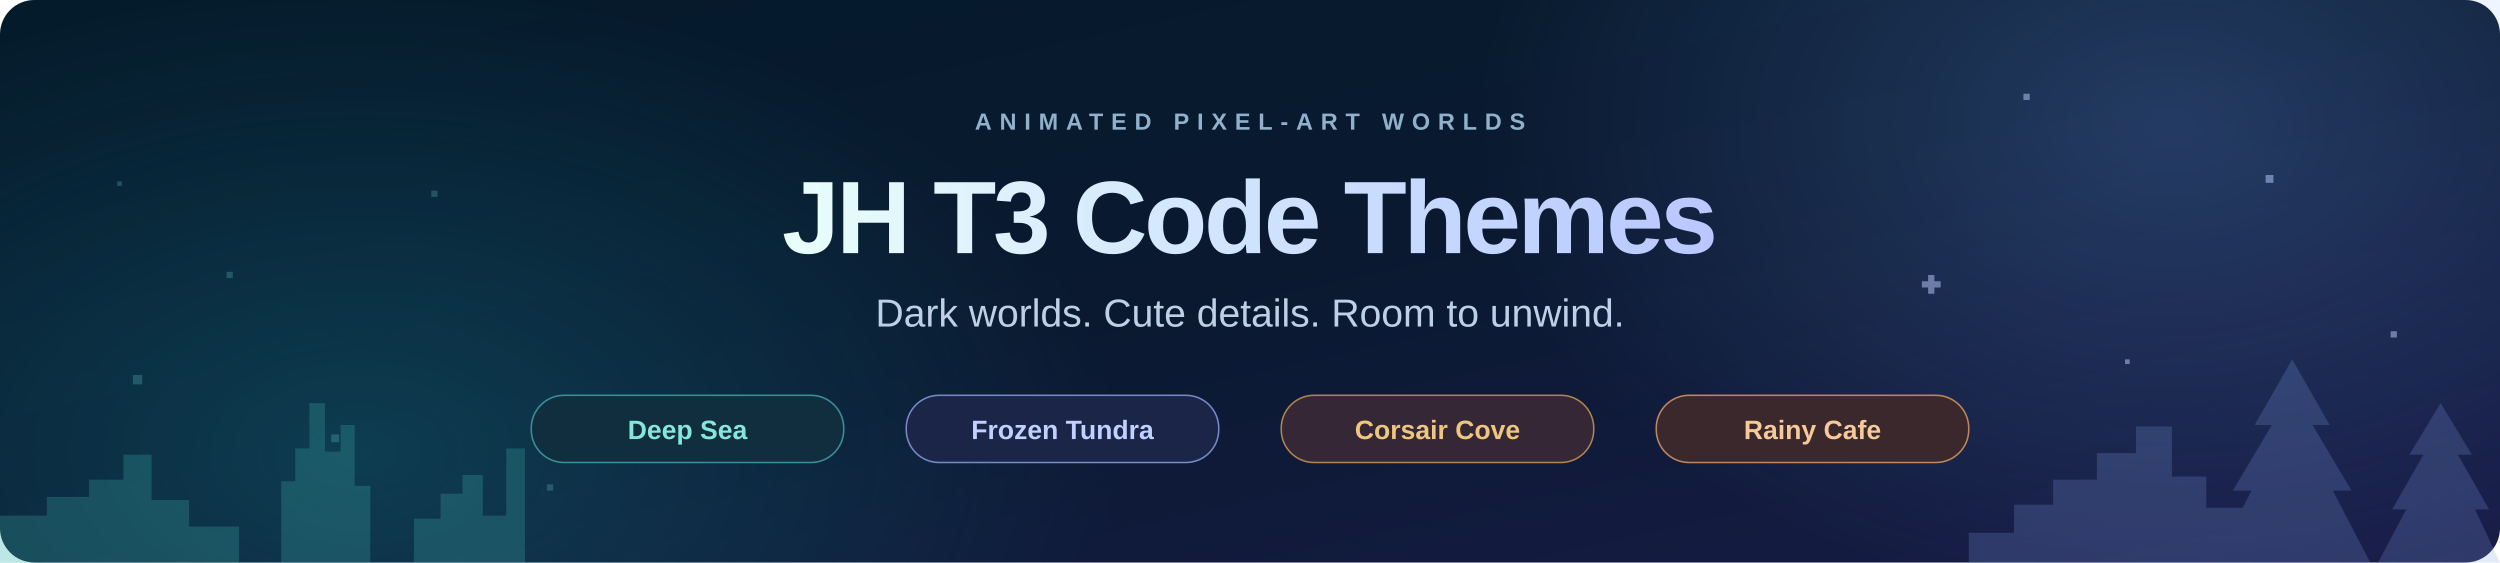
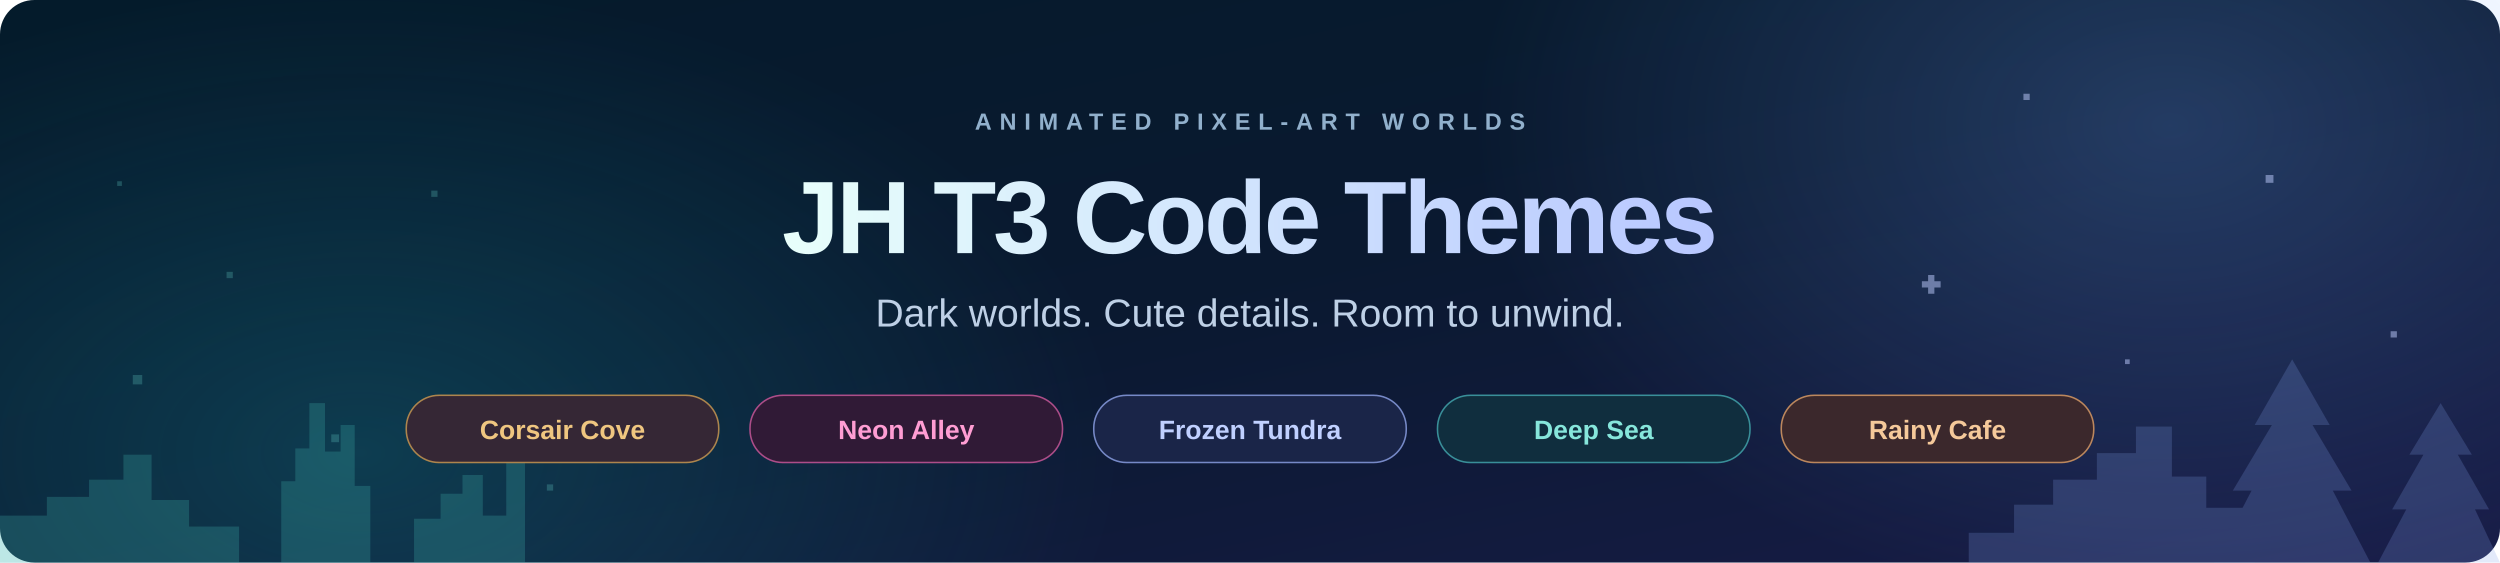
<svg xmlns="http://www.w3.org/2000/svg" width="1600" height="360" viewBox="0 0 1600 360" role="img" aria-labelledby="title desc">
  <defs>
    <linearGradient id="canvas" x2="1" y2="1">
      <stop stop-color="#041b2b" />
      <stop offset=".5" stop-color="#0a1930" />
      <stop offset="1" stop-color="#181c48" />
    </linearGradient>
    <radialGradient id="sea">
      <stop stop-color="#168f9c" stop-opacity=".3" />
      <stop offset="1" stop-color="#168f9c" stop-opacity="0" />
    </radialGradient>
    <radialGradient id="north">
      <stop stop-color="#73a9ff" stop-opacity=".24" />
      <stop offset="1" stop-color="#73a9ff" stop-opacity="0" />
    </radialGradient>
    <linearGradient id="ink">
      <stop stop-color="#e8fffb" />
      <stop offset="1" stop-color="#b8c7ff" />
    </linearGradient>
  </defs>
  <rect width="1600" height="360" rx="22" fill="url(#canvas)" />
  <ellipse cx="230" cy="290" rx="490" ry="300" fill="url(#sea)" />
  <ellipse cx="1390" cy="80" rx="450" ry="310" fill="url(#north)" />
  <g fill="#6bded4" opacity=".24">
    <rect x="85" y="240" width="6" height="6" />
    <rect x="145" y="174" width="4" height="4" />
    <rect x="212" y="278" width="5" height="5" />
    <rect x="276" y="122" width="4" height="4" />
    <rect x="350" y="310" width="4" height="4" />
    <rect x="75" y="116" width="3" height="3" />
  </g>
  <g fill="#c0ceff" opacity=".5">
    <rect x="1295" y="60" width="4" height="4" />
    <rect x="1450" y="112" width="5" height="5" />
    <rect x="1360" y="230" width="3" height="3" />
    <rect x="1530" y="212" width="4" height="4" />
    <path d="M1230 180h4v-4h4v4h4v4h-4v4h-4v-4h-4z" />
  </g>
  <g fill="#49cabf" opacity=".22">
    <path d="M0 330h30v-12h27v-11h22v-16h18v29h24v17h32v23H0z" />
    <path d="M180 360v-52h9v-21h9v-29h10v31h10v-17h9v39h10v49z" />
    <path d="M265 360v-28h17v-16h14v-12h13v26h15v-43h12v73z" />
  </g>
  <g fill="#819ee8" opacity=".22">
    <path d="M1260 360v-19h29v-18h25v-16h28v-17h25v-17h23v32h22v20h31v35z" />
    <path d="M1417 360l24-46h-12l25-42h-11l24-42 24 42h-11l25 42h-12l24 46z" />
    <path d="M1522 360l18-34h-9l20-35h-9l20-33 20 33h-9l20 35h-9l16 34z" />
  </g>
  <g font-family="Segoe UI,Arial,sans-serif" text-anchor="middle">
    <text x="800" y="83" fill="#91b0cc" font-size="15" font-weight="600" letter-spacing="5">ANIMATED PIXEL-ART WORLDS</text>
    <text x="800" y="162" fill="url(#ink)" font-size="66" font-weight="700" letter-spacing="-2">JH T3 Code Themes</text>
    <text x="800" y="209" fill="#bed0e6" font-size="25">Dark worlds. Cute details. Room to unwind.</text>
-     <rect x="340" y="253" width="200" height="43" rx="21" fill="#102e3e" stroke="#398f99" />
-     <text x="440" y="281" fill="#86e6db" font-size="17" font-weight="600">Deep Sea</text>
-     <rect x="580" y="253" width="200" height="43" rx="21" fill="#1a2548" stroke="#7689c7" />
-     <text x="680" y="281" fill="#c0d0ff" font-size="17" font-weight="600">Frozen Tundra</text>
-     <rect x="820" y="253" width="200" height="43" rx="21" fill="#352735" stroke="#ad854d" />
-     <text x="920" y="281" fill="#efc680" font-size="17" font-weight="600">Corsair Cove</text>
-     <rect x="1060" y="253" width="200" height="43" rx="21" fill="#3b282c" stroke="#bc875d" />
-     <text x="1160" y="281" fill="#f5c99a" font-size="17" font-weight="600">Rainy Cafe</text>
+     <rect x="260" y="253" width="200" height="43" rx="21" fill="#352735" stroke="#ad854d" />
+     <text x="360" y="281" fill="#efc680" font-size="17" font-weight="600">Corsair Cove</text>
+     <rect x="480" y="253" width="200" height="43" rx="21" fill="#301a36" stroke="#ad4d89" />
+     <text x="580" y="281" fill="#ff9dd3" font-size="17" font-weight="600">Neon Alley</text>
+     <rect x="700" y="253" width="200" height="43" rx="21" fill="#1a2548" stroke="#7689c7" />
+     <text x="800" y="281" fill="#c0d0ff" font-size="17" font-weight="600">Frozen Tundra</text>
+     <rect x="920" y="253" width="200" height="43" rx="21" fill="#102e3e" stroke="#398f99" />
+     <text x="1020" y="281" fill="#86e6db" font-size="17" font-weight="600">Deep Sea</text>
+     <rect x="1140" y="253" width="200" height="43" rx="21" fill="#3b282c" stroke="#bc875d" />
+     <text x="1240" y="281" fill="#f5c99a" font-size="17" font-weight="600">Rainy Cafe</text>
  </g>
</svg>
